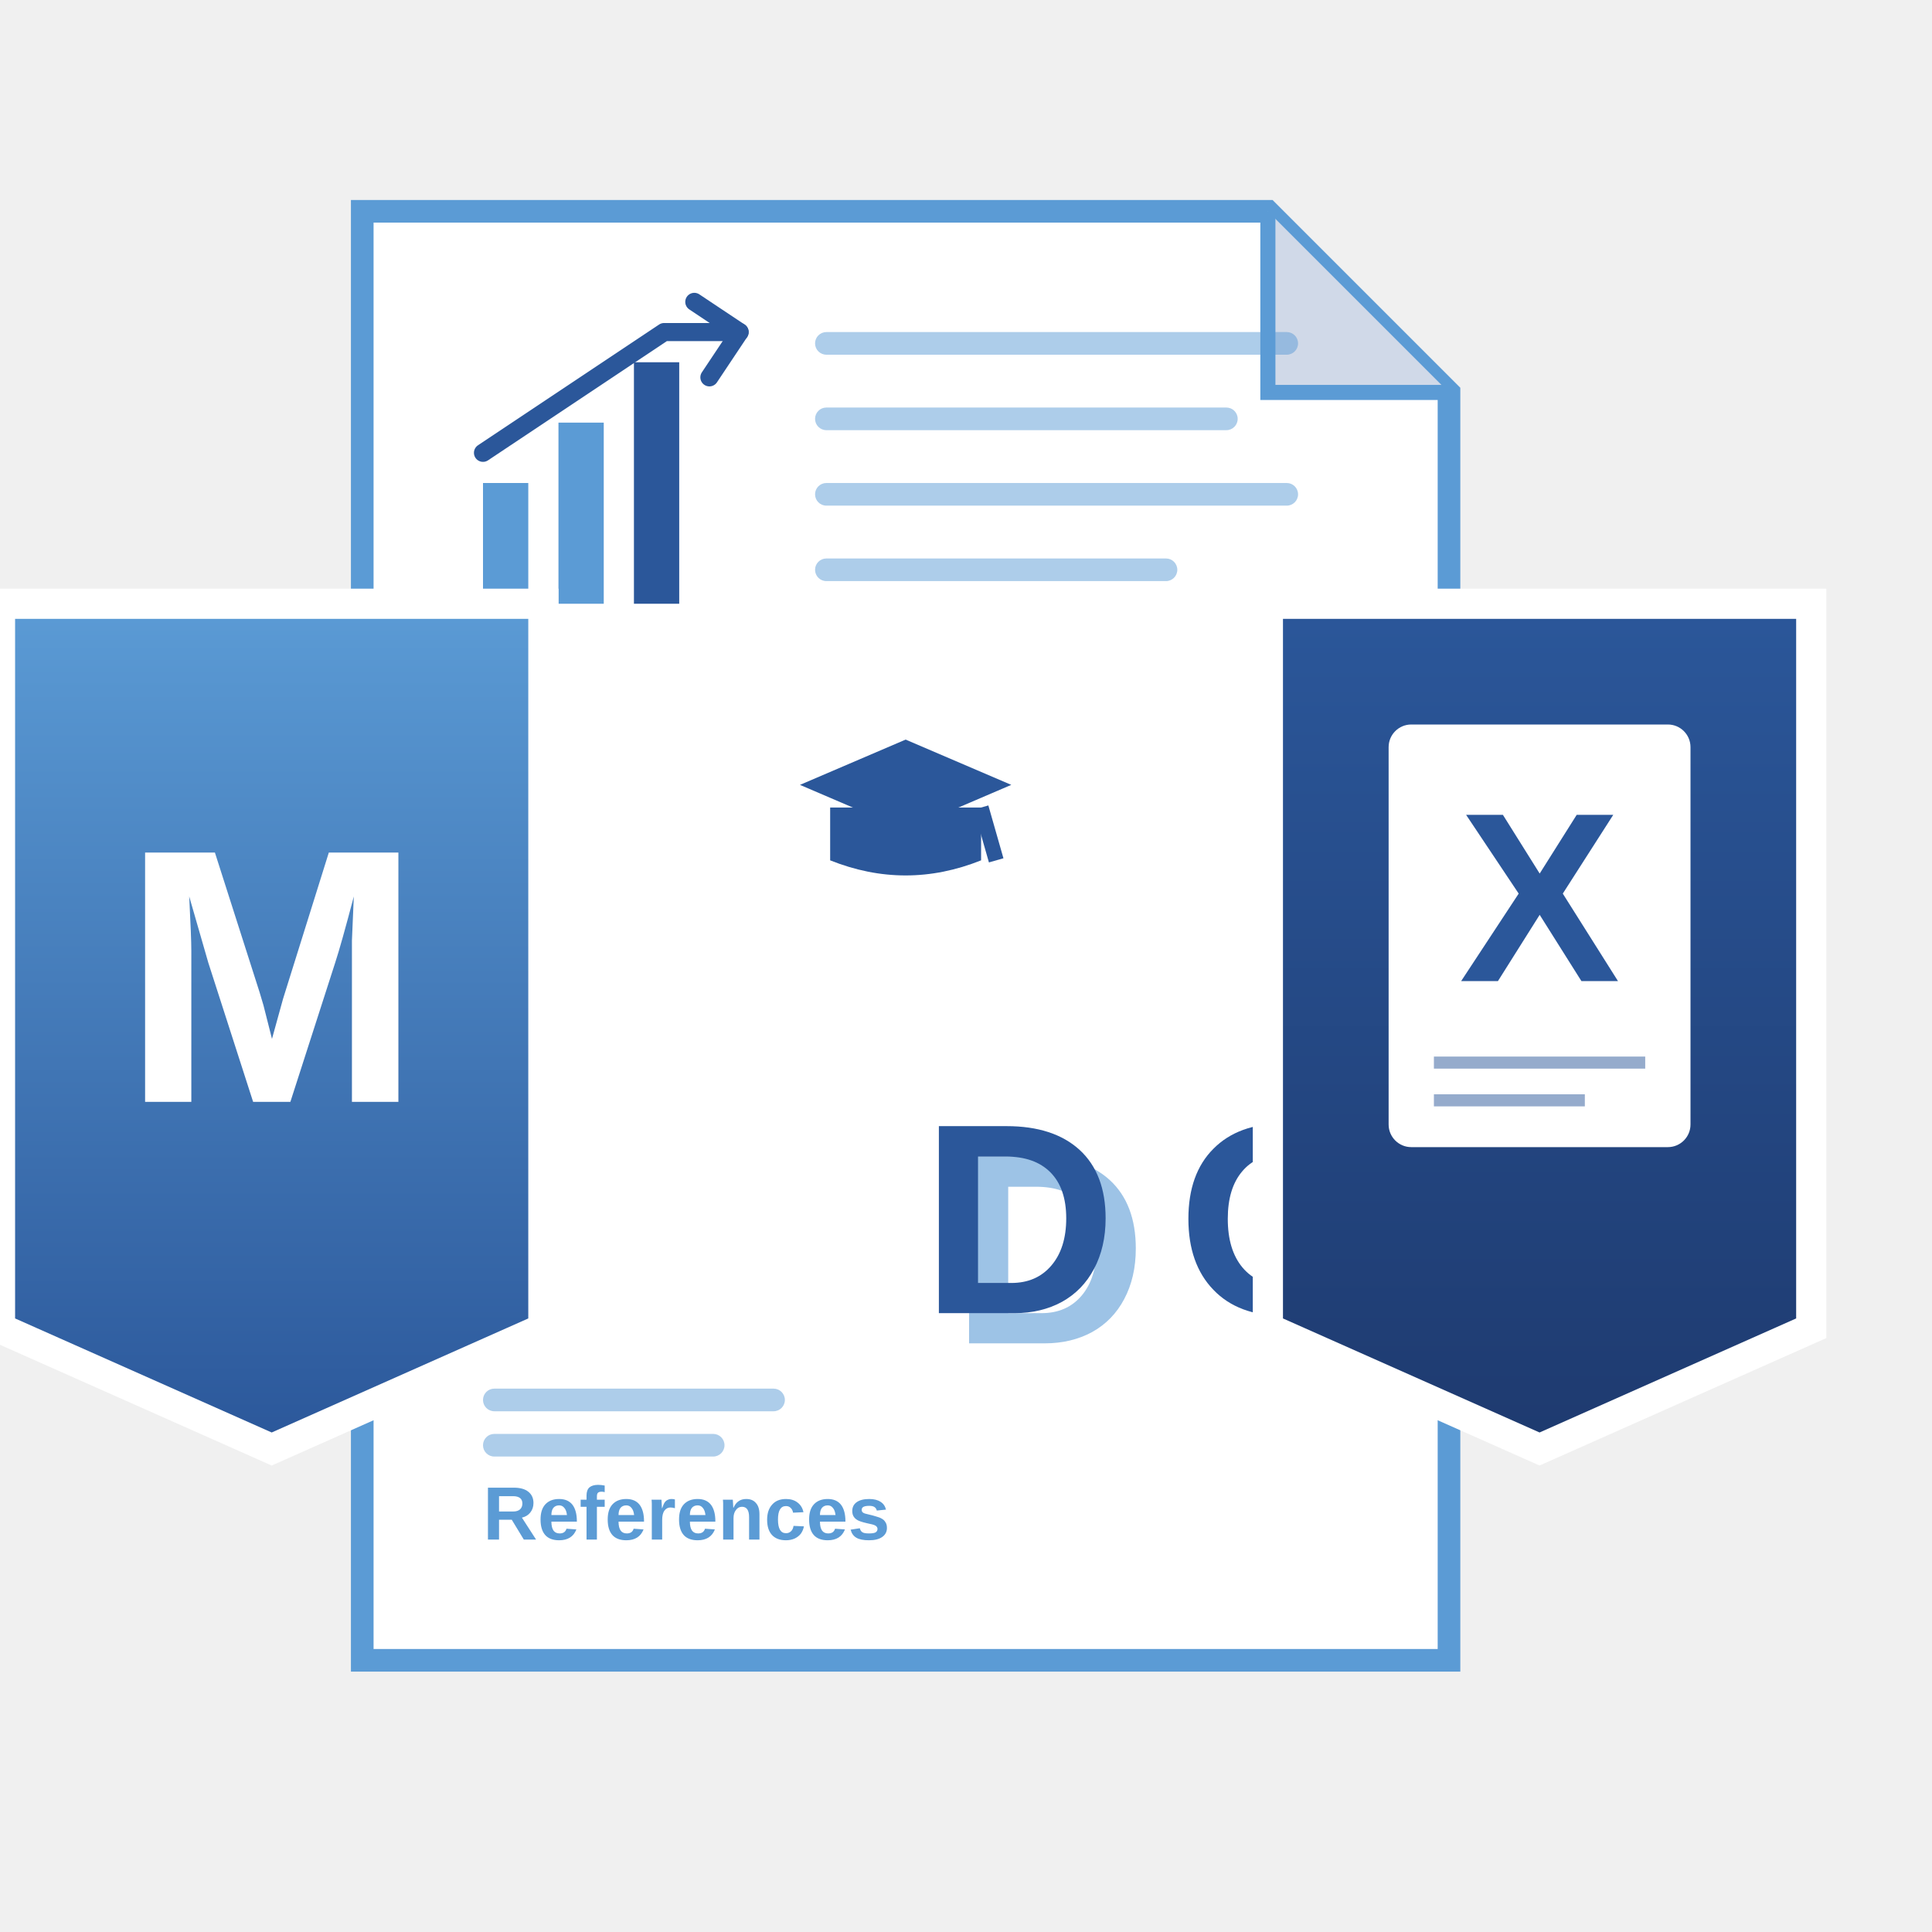
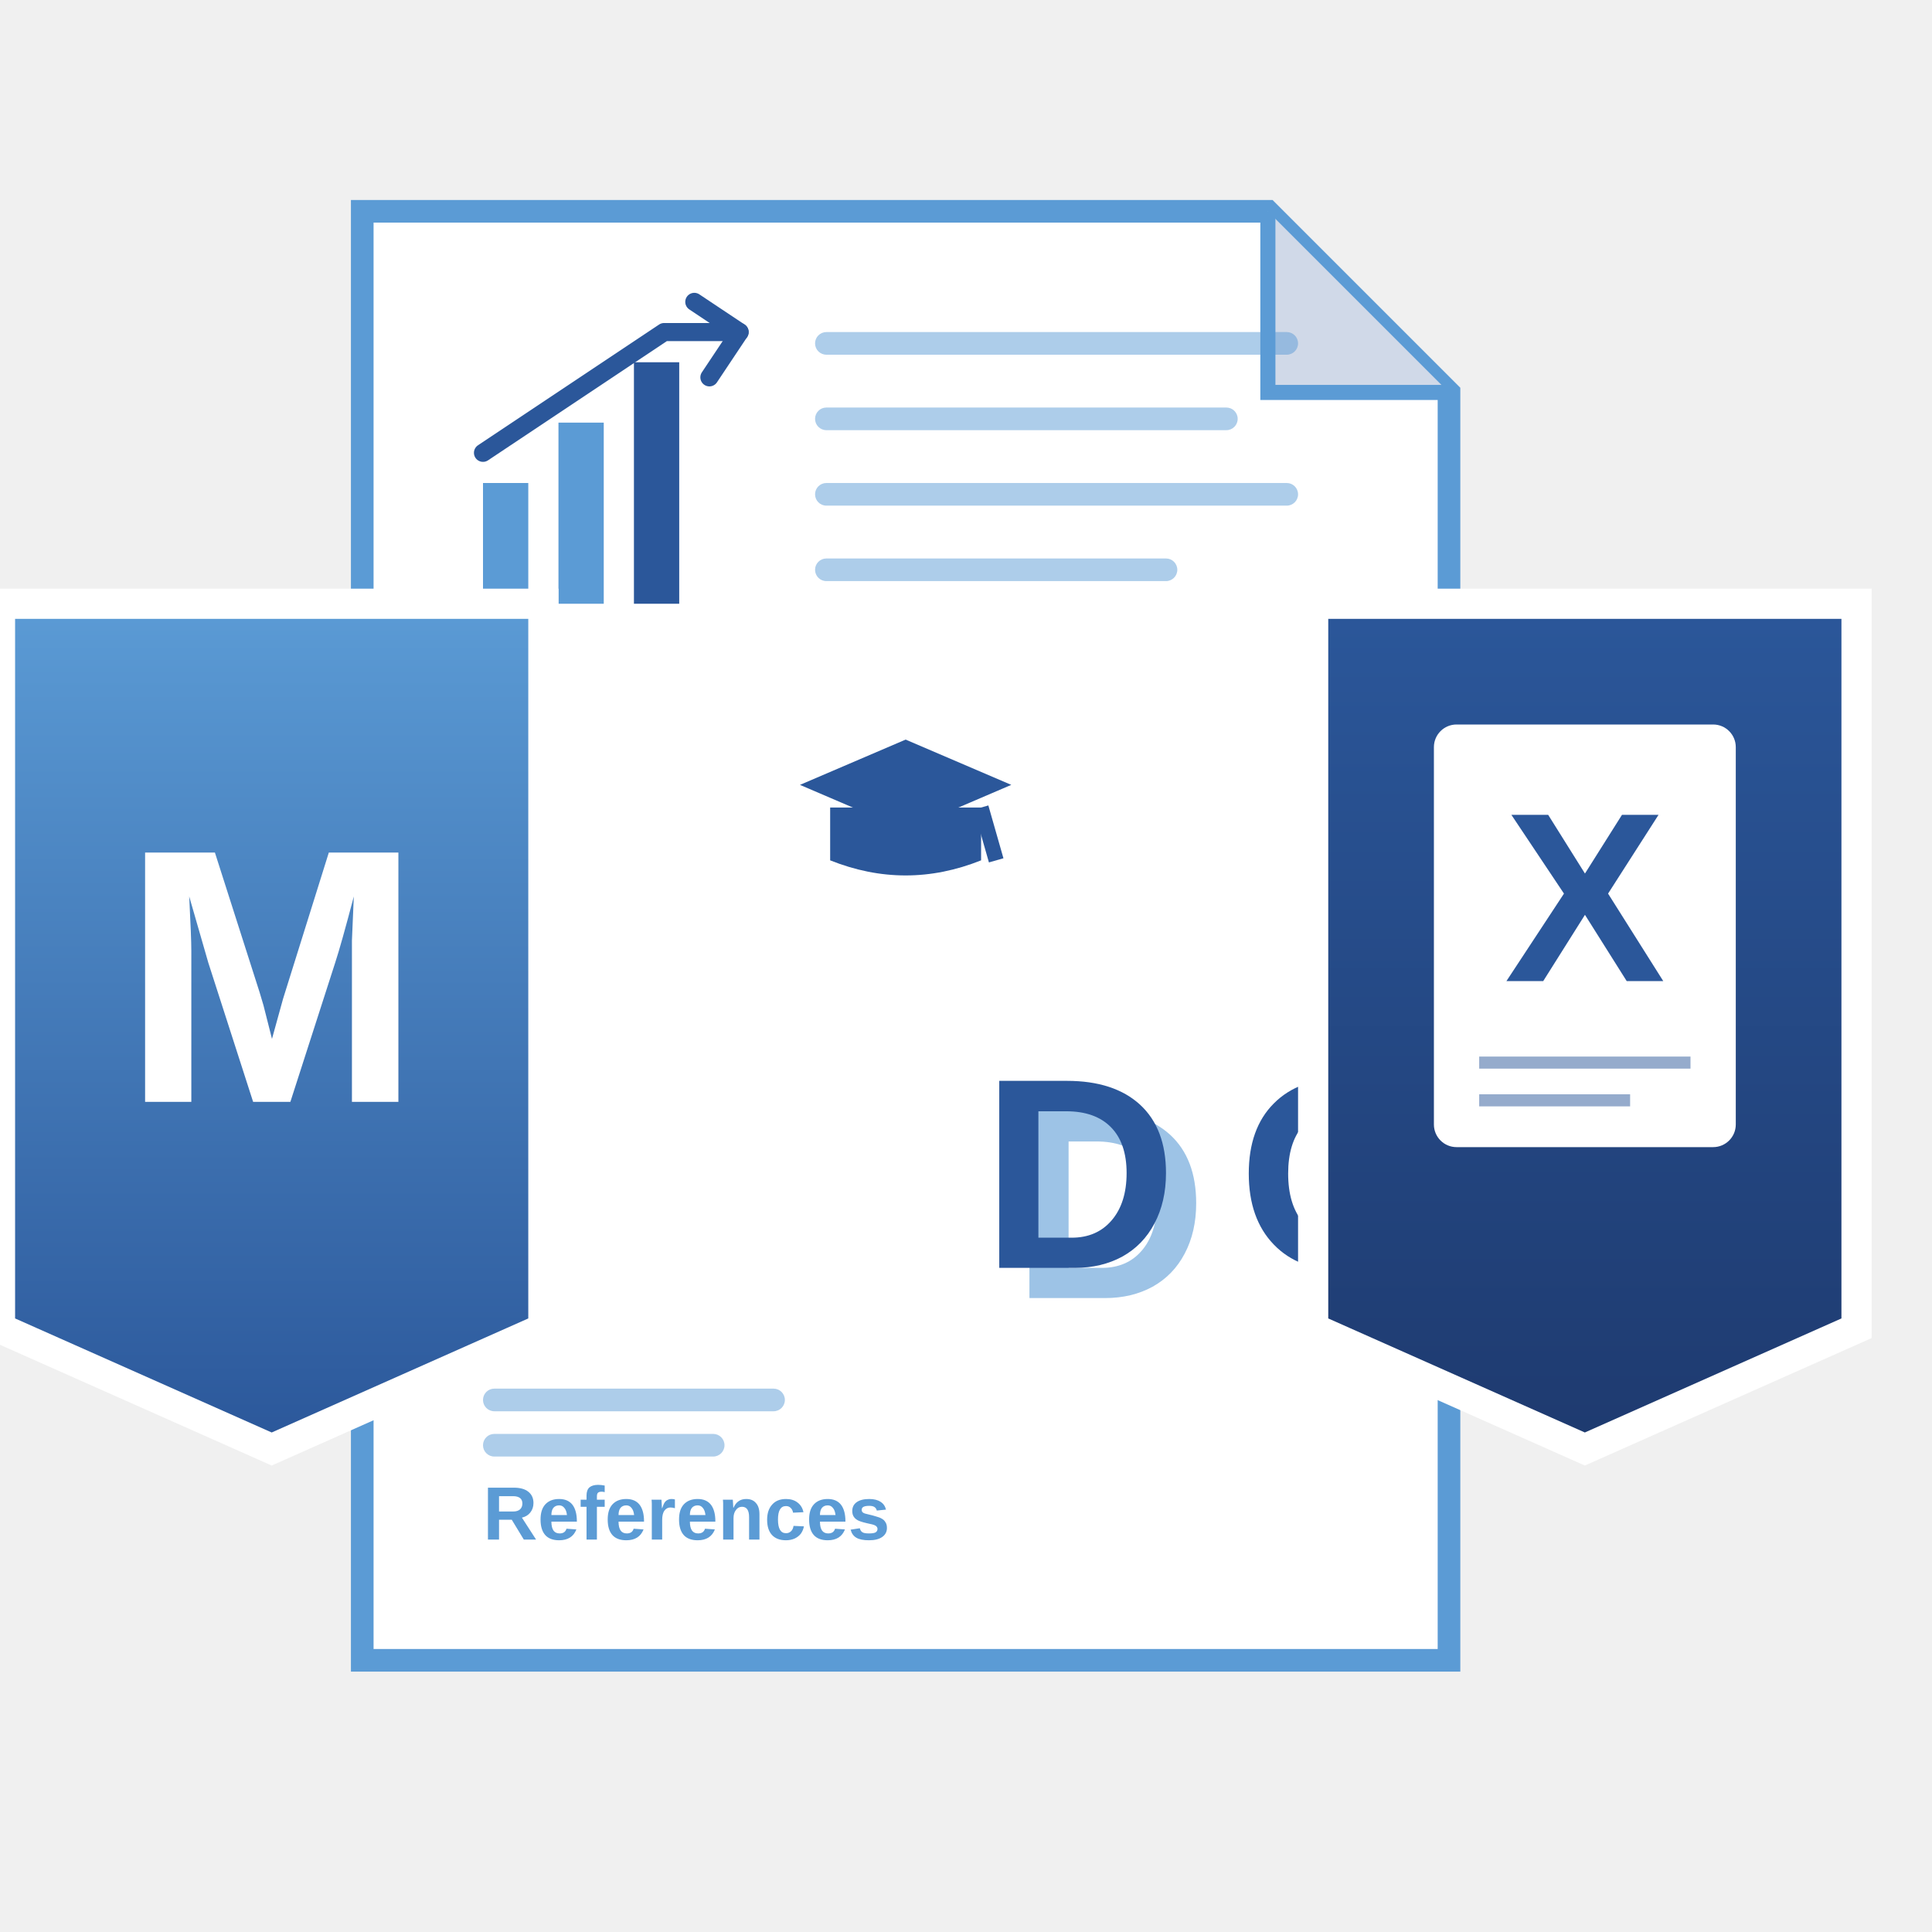
<svg xmlns="http://www.w3.org/2000/svg" viewBox="0 0 128 128" fill="none">
  <defs>
    <linearGradient id="mGrad" x1="0" y1="0" x2="0" y2="1">
      <stop offset="0" stop-color="#5B9BD5" />
      <stop offset="1" stop-color="#2B579A" />
    </linearGradient>
    <linearGradient id="wGrad" x1="0" y1="0" x2="0" y2="1">
      <stop offset="0" stop-color="#2B579A" />
      <stop offset="1" stop-color="#1E3A6F" />
    </linearGradient>
  </defs>
  <g transform="translate(36 26) rotate(-3 28 39)">
    <rect x="0" y="0" width="56" height="78" rx="2" fill="#E8F0FA" stroke="#A0B8D8" stroke-width="1" />
  </g>
  <g transform="translate(30 20)">
    <rect x="0" y="0" width="60" height="84" rx="2" fill="#F5F8FC" stroke="#A0B8D8" stroke-width="1" />
  </g>
  <g transform="translate(24 14)">
    <path d="M0 0 L60 0 L72 12 L72 96 L0 96 Z" fill="white" stroke="#5B9BD5" stroke-width="1.5" />
    <path d="M60 0 L60 12 L72 12" fill="#D0D9E8" stroke="#5B9BD5" stroke-width="1" />
    <g transform="translate(8 8)">
      <rect x="0" y="10" width="3" height="8" fill="#5B9BD5" />
      <rect x="5" y="6" width="3" height="12" fill="#5B9BD5" />
      <rect x="10" y="2" width="3" height="16" fill="#2B579A" />
      <path d="M0 8 L6 4 L12 0 L17 0" stroke="#2B579A" stroke-width="1.2" stroke-linecap="round" stroke-linejoin="round" fill="none" />
      <path d="M14 -2 L17 0 L15 3" stroke="#2B579A" stroke-width="1.2" stroke-linecap="round" stroke-linejoin="round" fill="none" />
    </g>
    <g transform="translate(30 8)">
      <rect x="0" y="0" width="32" height="1.5" rx="0.75" fill="#5B9BD5" opacity="0.5" />
      <rect x="0" y="5" width="28" height="1.5" rx="0.75" fill="#5B9BD5" opacity="0.5" />
      <rect x="0" y="10" width="32" height="1.5" rx="0.75" fill="#5B9BD5" opacity="0.5" />
      <rect x="0" y="15" width="24" height="1.5" rx="0.75" fill="#5B9BD5" opacity="0.5" />
    </g>
    <g transform="translate(36 38)">
      <path d="M-7 0 L0 -3 L7 0 L0 3 Z" fill="#2B579A" />
      <path d="M-5 1.5 L-5 5 Q0 7 5 5 L5 1.5" fill="#2B579A" />
      <line x1="5" y1="1.5" x2="6" y2="5" stroke="#2B579A" stroke-width="1" />
    </g>
-     <g transform="translate(52 68)">
+     <g transform="translate(56 65)">
      <text x="-13" y="7" text-anchor="start" fill="#5B9BD5" opacity="0.6" font-size="18" font-family="Arial, sans-serif" font-weight="900">D</text>
      <text x="-15" y="5" text-anchor="start" fill="#2B579A" font-size="18" font-family="Arial, sans-serif" font-weight="900">D</text>
      <text x="2" y="5" text-anchor="start" fill="#2B579A" font-size="18" font-family="Arial, sans-serif" font-weight="900">O</text>
      <text x="17" y="5" text-anchor="start" fill="#2B579A" font-size="18" font-family="Arial, sans-serif" font-weight="900">C</text>
    </g>
    <g transform="translate(8 78)">
      <rect x="0" y="0" width="20" height="1.5" rx="0.75" fill="#5B9BD5" opacity="0.5" />
      <rect x="0" y="3" width="16" height="1.5" rx="0.75" fill="#5B9BD5" opacity="0.5" />
      <text x="0" y="10" fill="#5B9BD5" font-size="5" font-family="Arial, sans-serif" font-weight="700">References</text>
    </g>
  </g>
  <g transform="translate(0 40)">
    <path d="M0 0 L36 0 L36 48 L18 56 L0 48 Z" fill="url(#mGrad)" stroke="white" stroke-width="2" />
    <text x="18" y="33" text-anchor="middle" fill="white" font-size="24" font-family="Arial, sans-serif" font-weight="900">M</text>
  </g>
-   <g transform="translate(84 40)">
+   <g transform="translate(87 40)">
    <path d="M0 0 L36 0 L36 48 L18 56 L0 48 Z" fill="url(#wGrad)" stroke="white" stroke-width="2" />
    <rect x="8" y="8" width="20" height="28" rx="1.5" fill="white" />
    <text x="18" y="25" text-anchor="middle" fill="#2B579A" font-size="16" font-family="Arial, sans-serif" font-weight="900">X</text>
    <rect x="11" y="30" width="14" height="0.8" fill="#2B579A" opacity="0.5" />
    <rect x="11" y="32.5" width="10" height="0.8" fill="#2B579A" opacity="0.5" />
  </g>
</svg>
